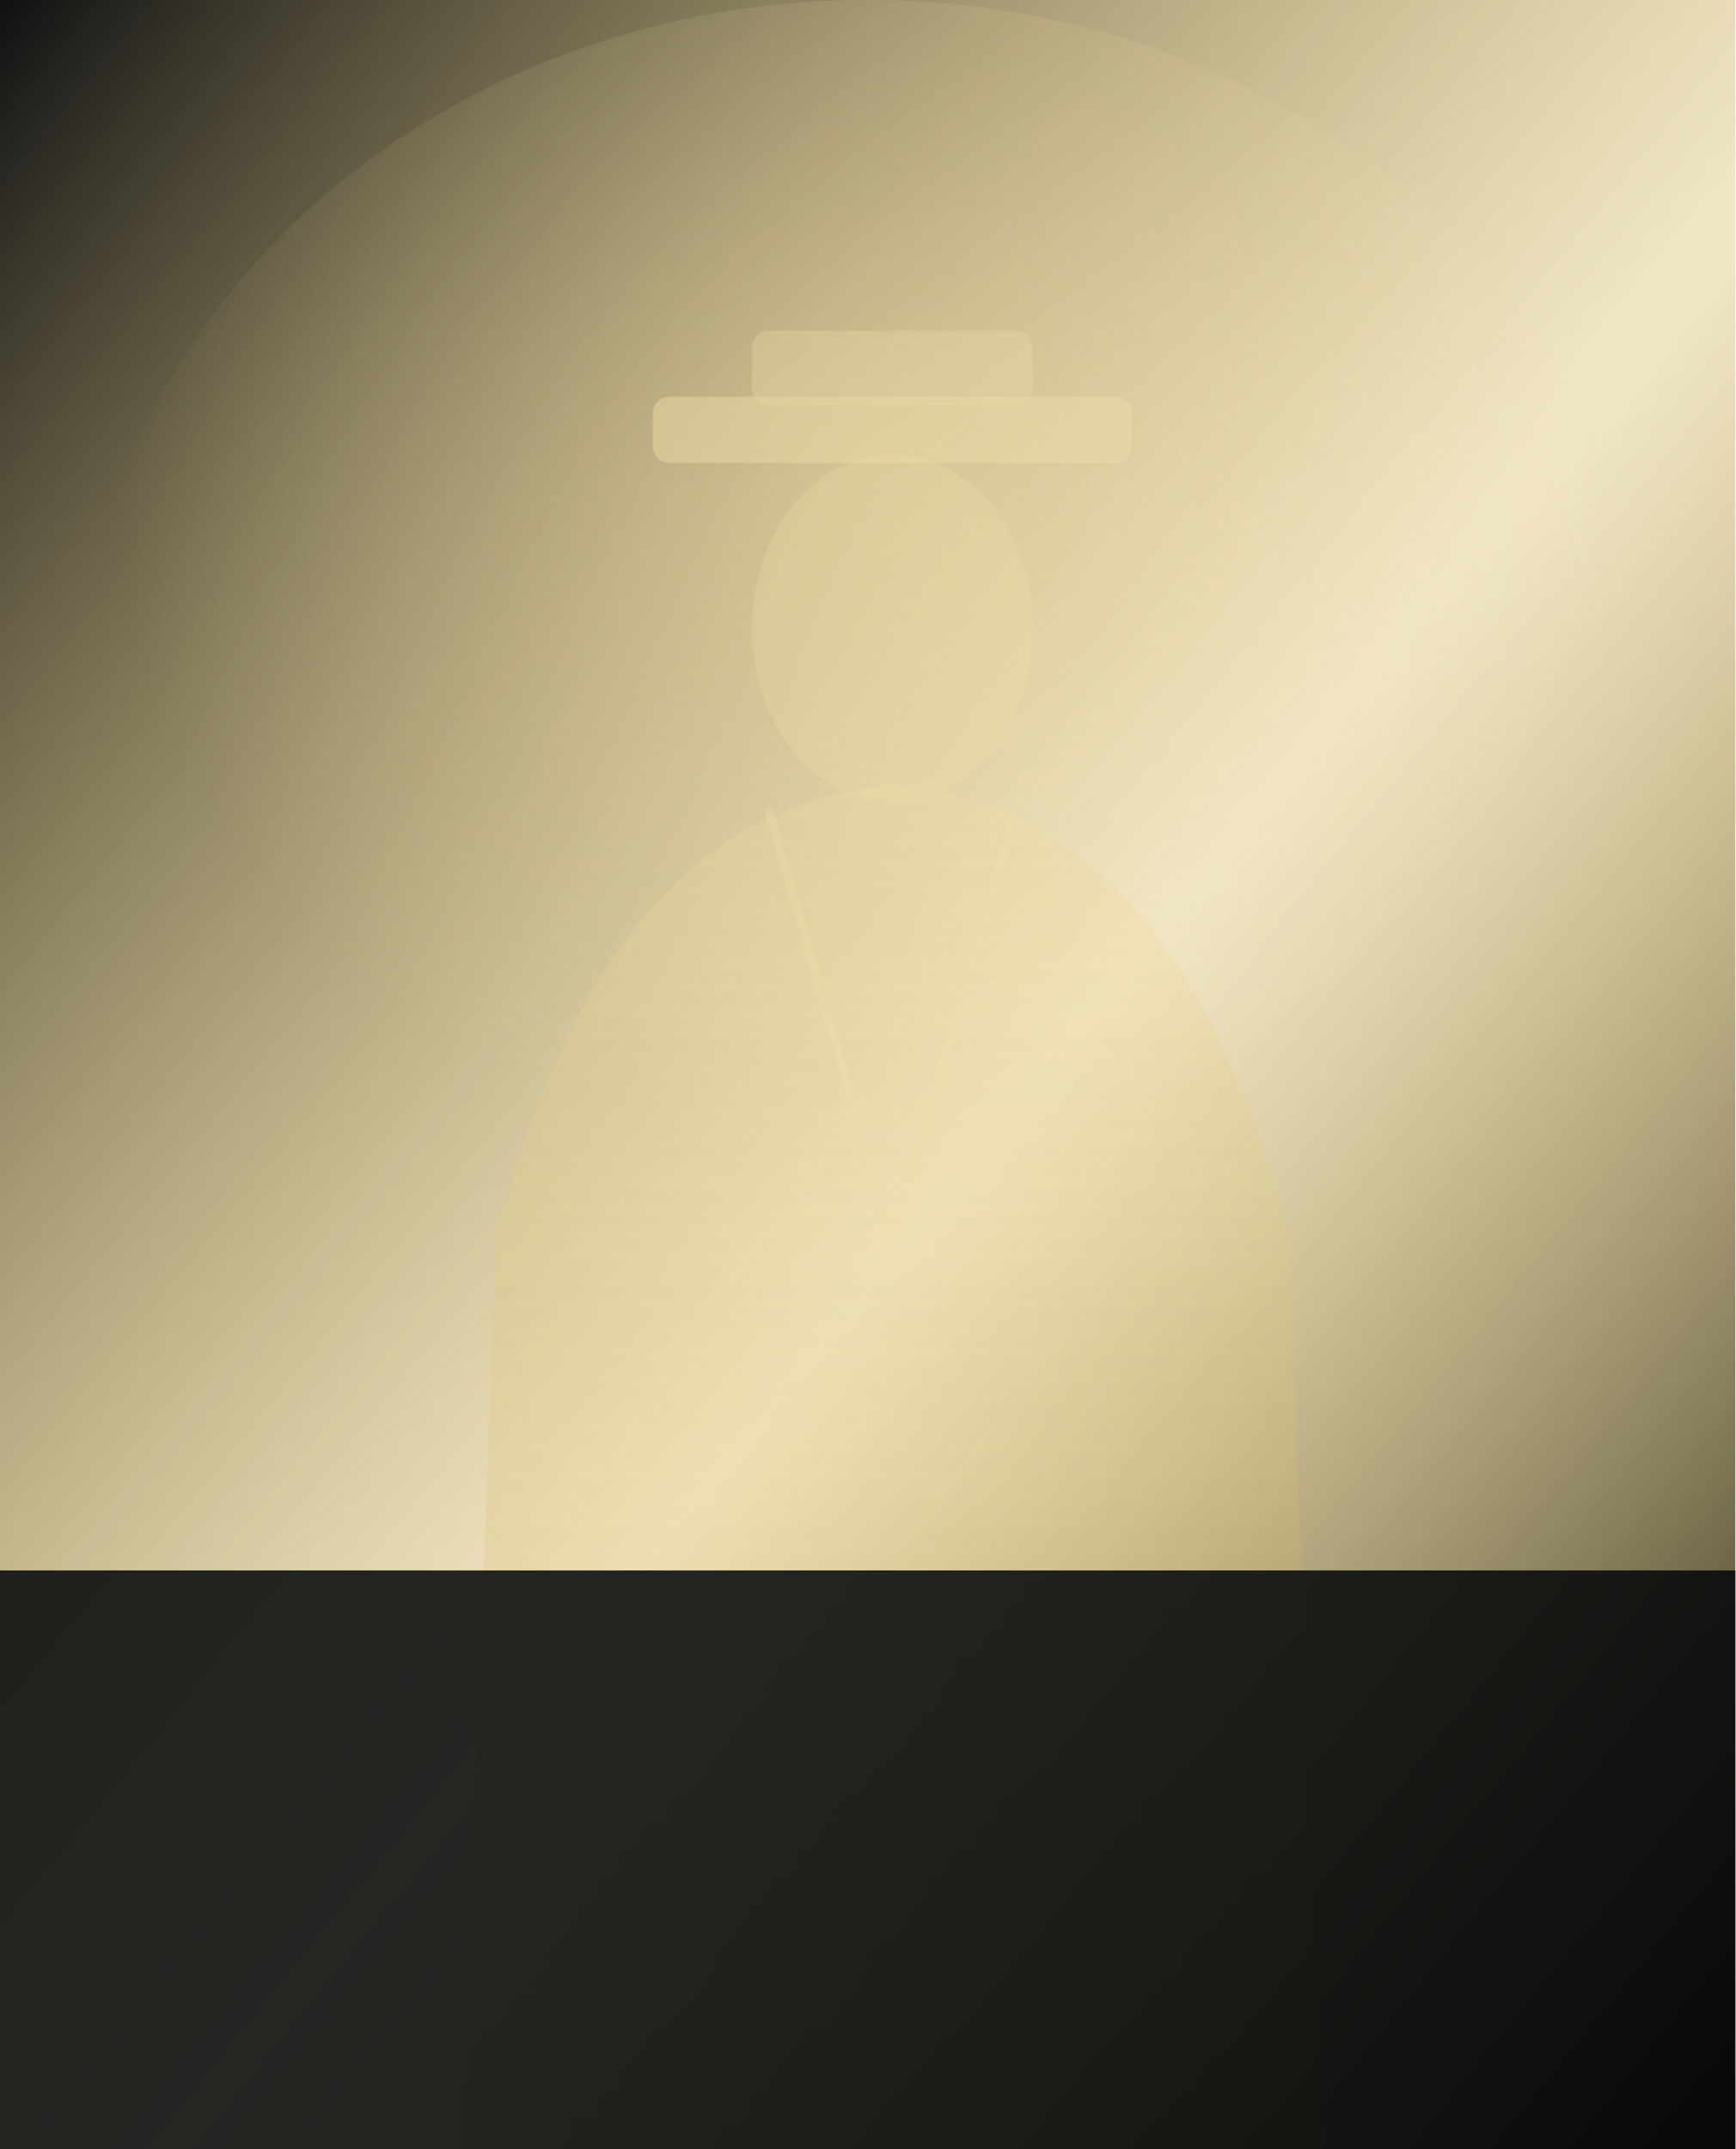
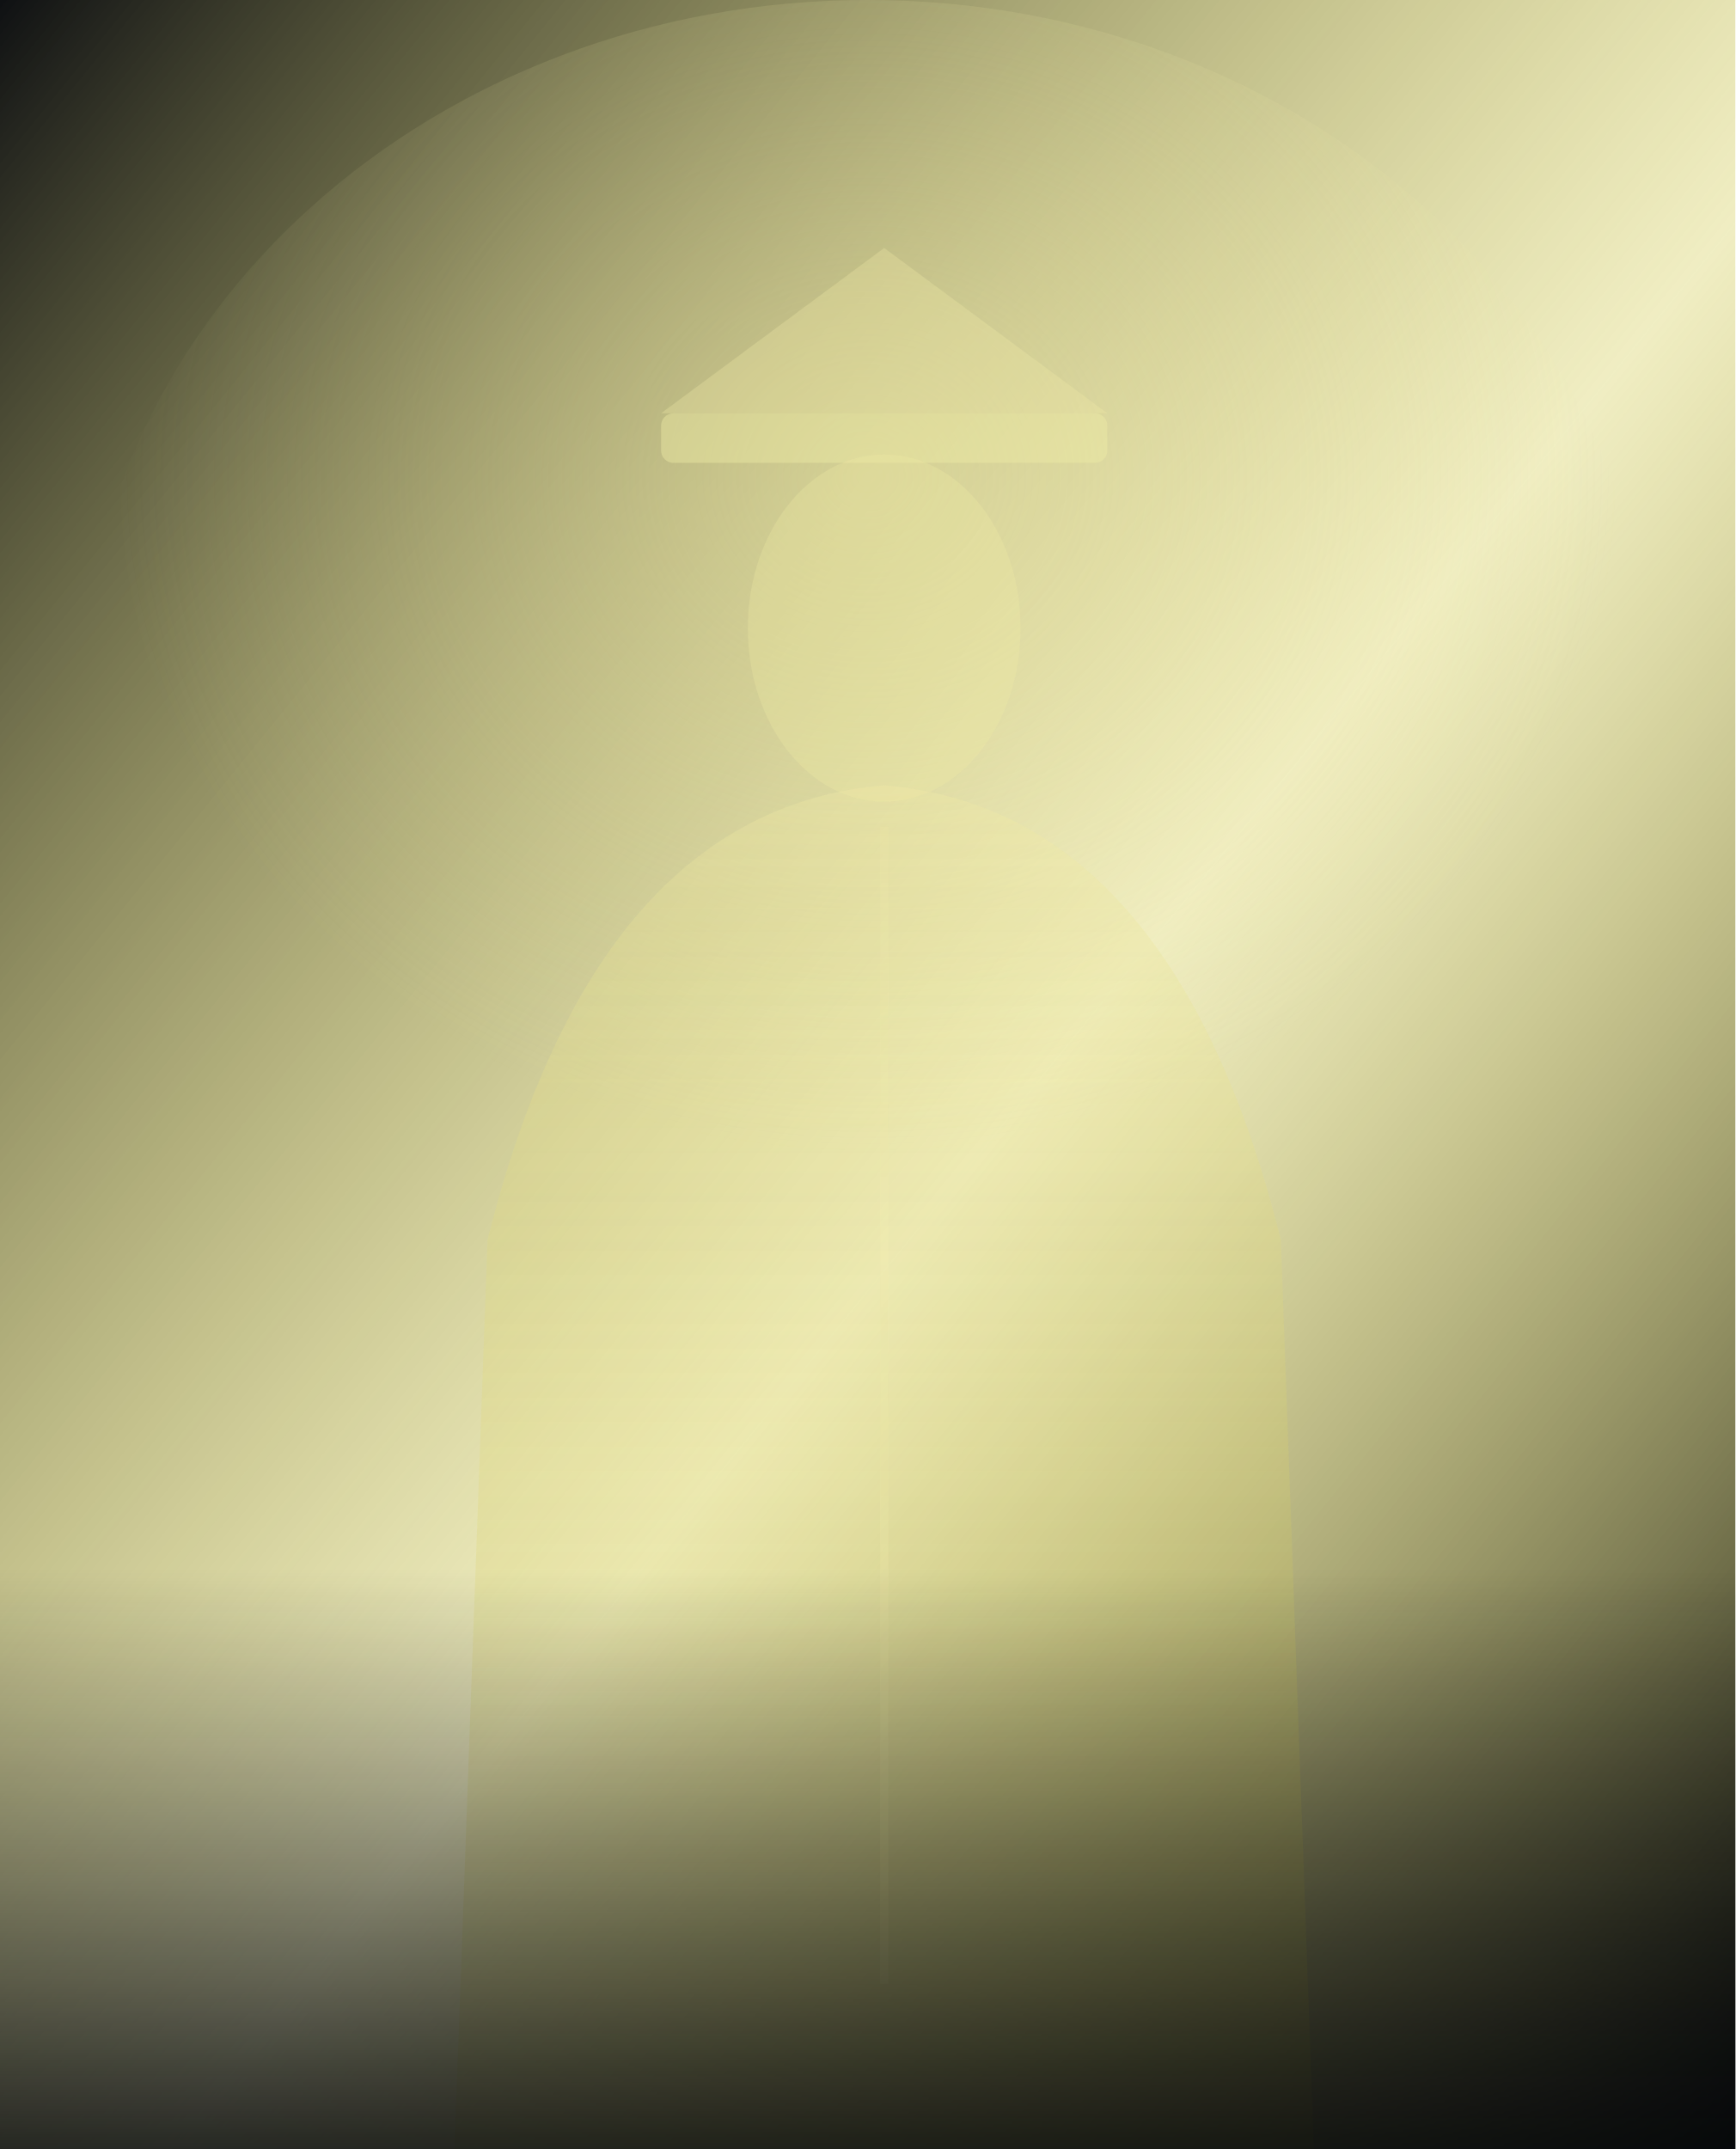
<svg xmlns="http://www.w3.org/2000/svg" viewBox="0 0 420 520" width="420" height="520">
  <defs>
    <linearGradient id="pbg" x1="0" y1="0" x2="1" y2="1">
      <stop offset="0%" stop-color="#0b0d11" />
-       <stop offset="55%" stop-color="rgba(201,162,39,0.26)" />
+       <stop offset="55%" stop-color="rgba(201,192,39,0.28)" />
      <stop offset="100%" stop-color="#07090b" />
    </linearGradient>
    <radialGradient id="pglow" cx="50%" cy="34%" r="48%">
-       <stop offset="0%" stop-color="rgba(240,220,166,0.42)" />
-       <stop offset="100%" stop-color="rgba(240,220,166,0)" />
+       <stop offset="0%" stop-color="rgba(240,234,166,0.44)" />
+       <stop offset="100%" stop-color="rgba(240,234,166,0)" />
    </radialGradient>
    <linearGradient id="robe" x1="0" y1="0" x2="0" y2="1">
-       <stop offset="0%" stop-color="rgba(240,220,166,0.34)" />
-       <stop offset="100%" stop-color="rgba(201,162,39,0.12)" />
+       <stop offset="0%" stop-color="rgba(240,234,166,0.34)" />
+       <stop offset="100%" stop-color="rgba(201,192,39,0.12)" />
+     </linearGradient>
+     <linearGradient id="pbg2" x1="0" y1="0" x2="0" y2="1">
+       <stop offset="0%" stop-color="rgba(6,8,10,0)" />
+       <stop offset="100%" stop-color="rgba(6,8,10,0.86)" />
    </linearGradient>
  </defs>
  <rect width="420" height="520" fill="url(#pbg)" />
  <ellipse cx="210" cy="170" rx="190" ry="170" fill="url(#pglow)" />
-   <g transform="translate(216 0)" opacity="0.9">
-     <rect x="-58" y="96" width="116" height="16" rx="4" fill="rgba(240,220,166,0.5)" />
-     <rect x="-34" y="80" width="68" height="18" rx="4" fill="rgba(240,220,166,0.34)" />
-     <ellipse cx="0" cy="152" rx="34" ry="42" fill="rgba(240,220,166,0.3)" />
+   <g transform="translate(214 0)" opacity="0.92">
+     <path d="M-54 100 L0 60 L54 100 Z" fill="rgba(240,234,166,0.34)" />
+     <rect x="-54" y="100" width="108" height="12" rx="3" fill="rgba(240,234,166,0.46)" />
+     <ellipse cx="0" cy="152" rx="33" ry="42" fill="rgba(240,234,166,0.3)" />
    <path d="M-96 300 Q-70 196 0 190 Q70 196 96 300 L104 520 L-104 520 Z" fill="url(#robe)" />
-     <path d="M-30 196 L0 300 L30 196" fill="none" stroke="rgba(240,220,166,0.35)" stroke-width="2" />
+     <path d="M0 200 L0 480" stroke="rgba(240,234,166,0.16)" stroke-width="2" />
  </g>
-   <rect y="380" width="420" height="140" fill="rgba(6,8,10,0.86)" />
+   <rect y="380" width="420" height="140" fill="url(#pbg2)" />
</svg>
